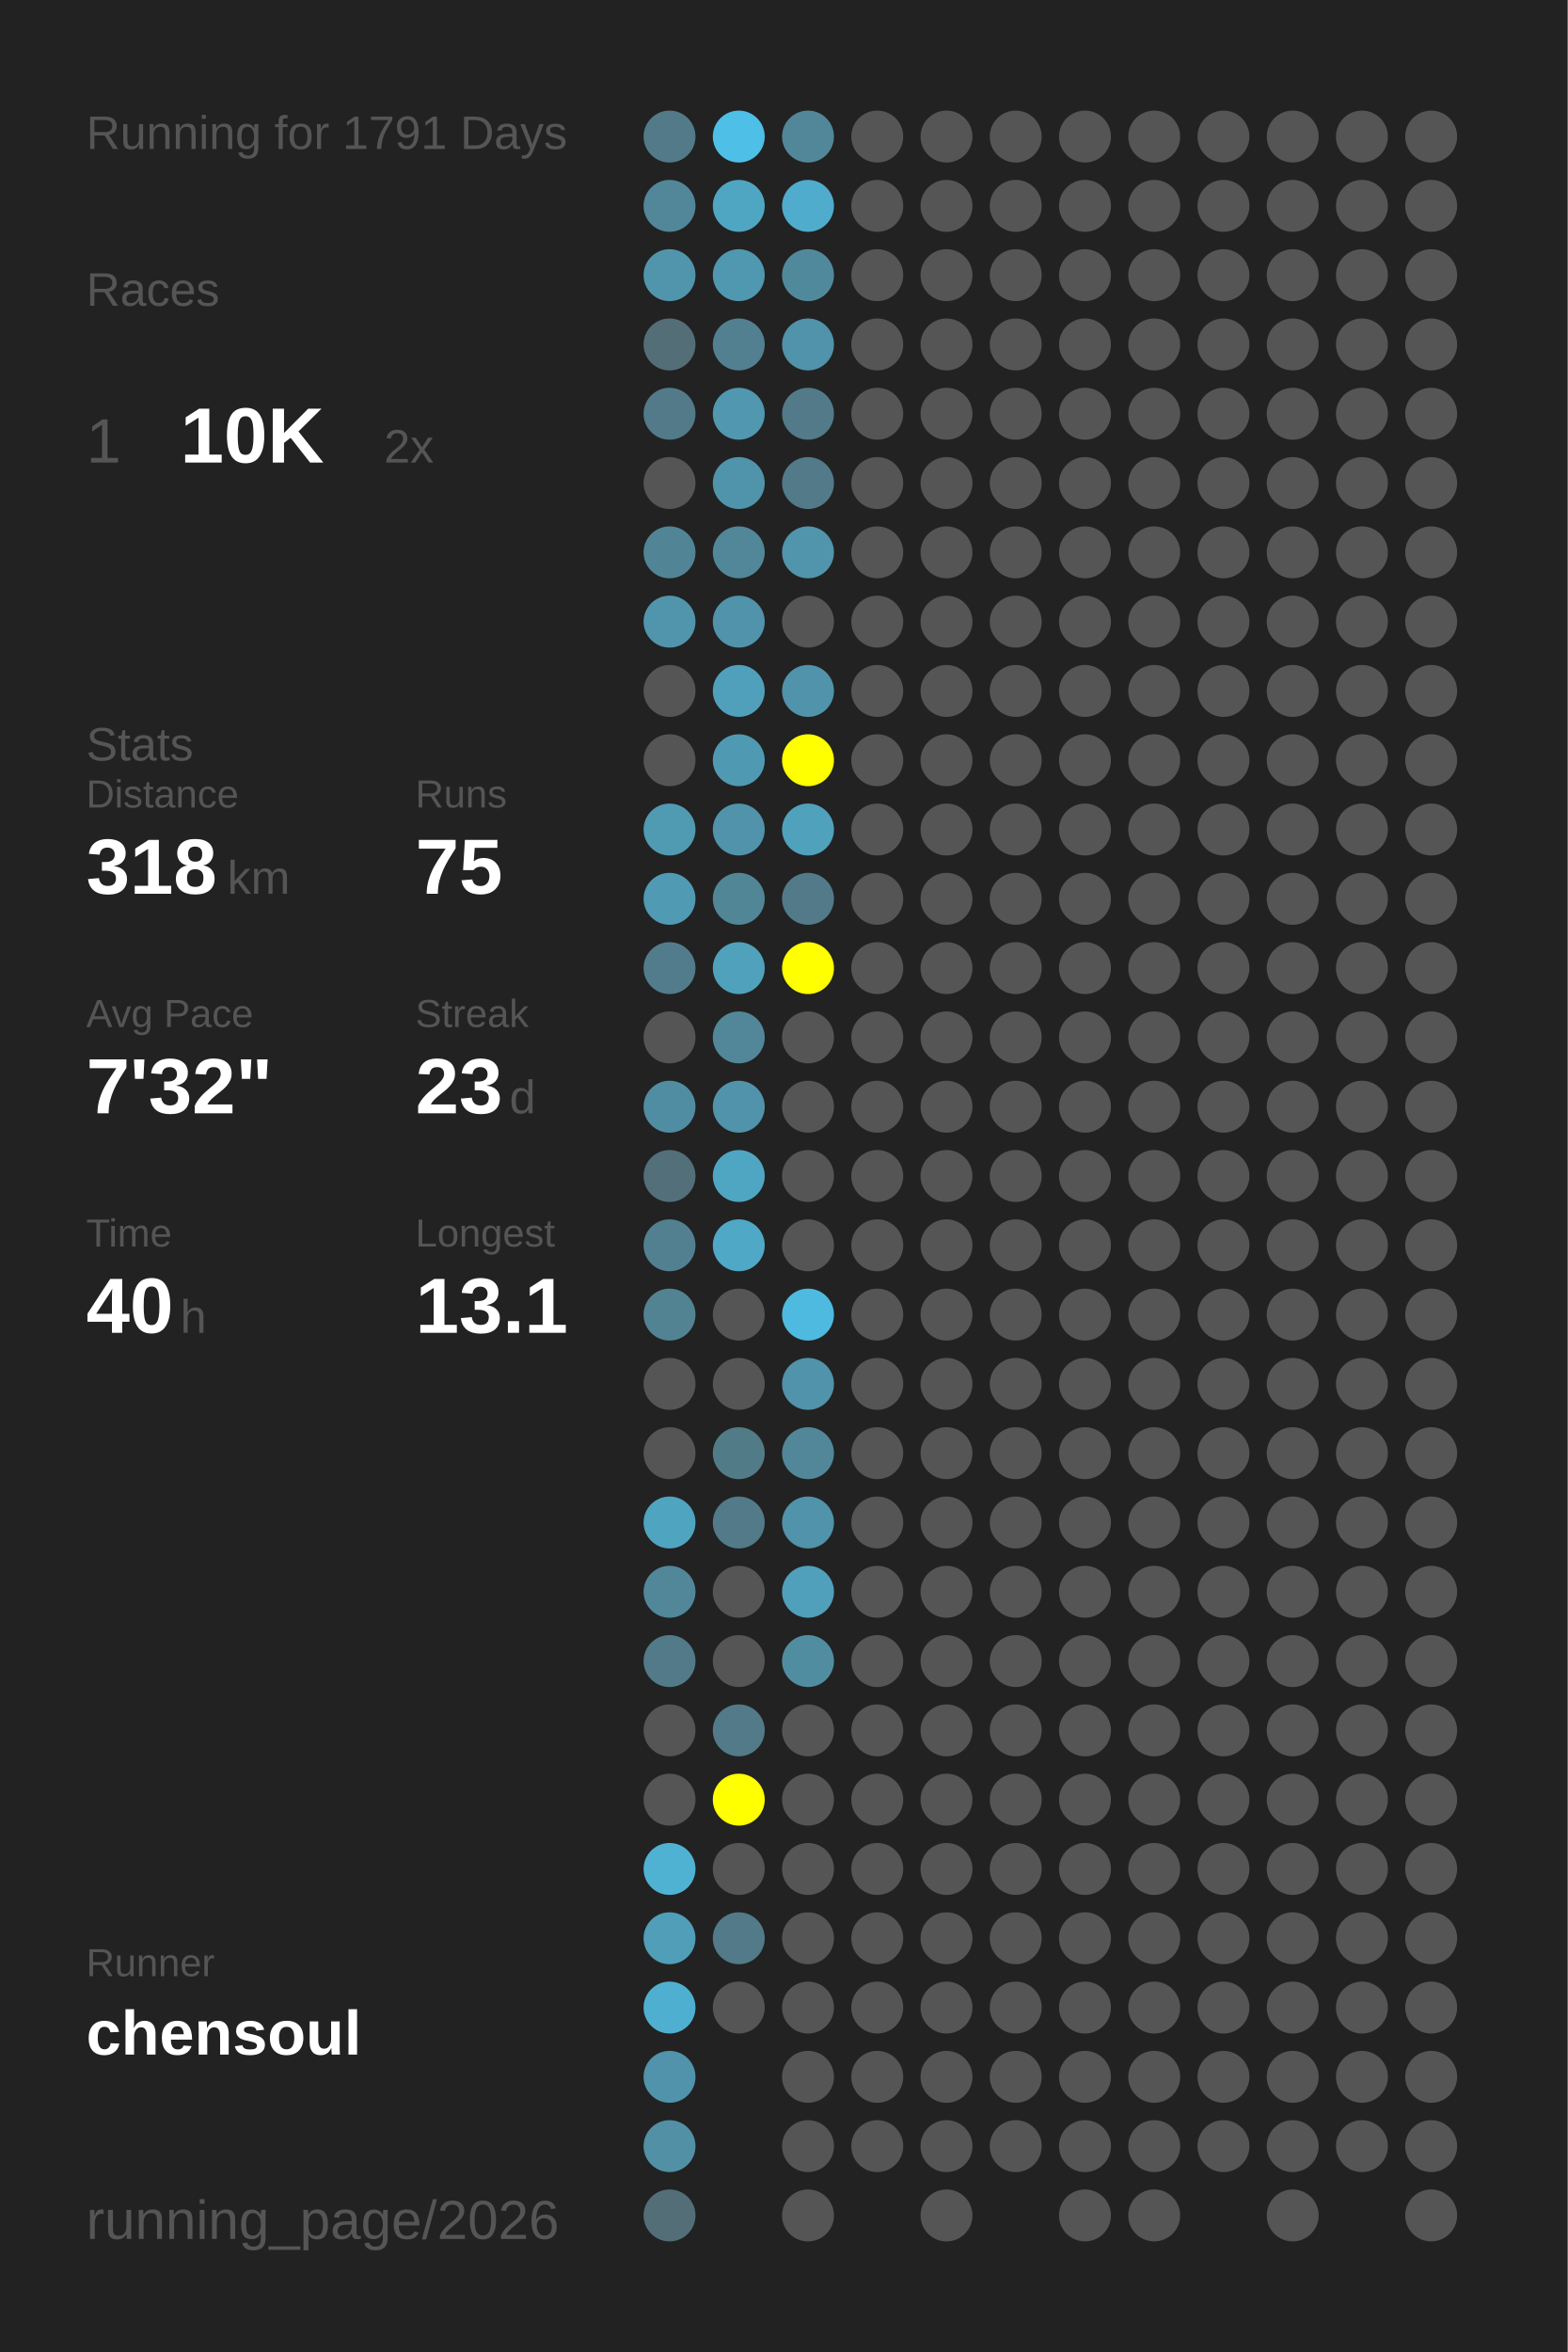
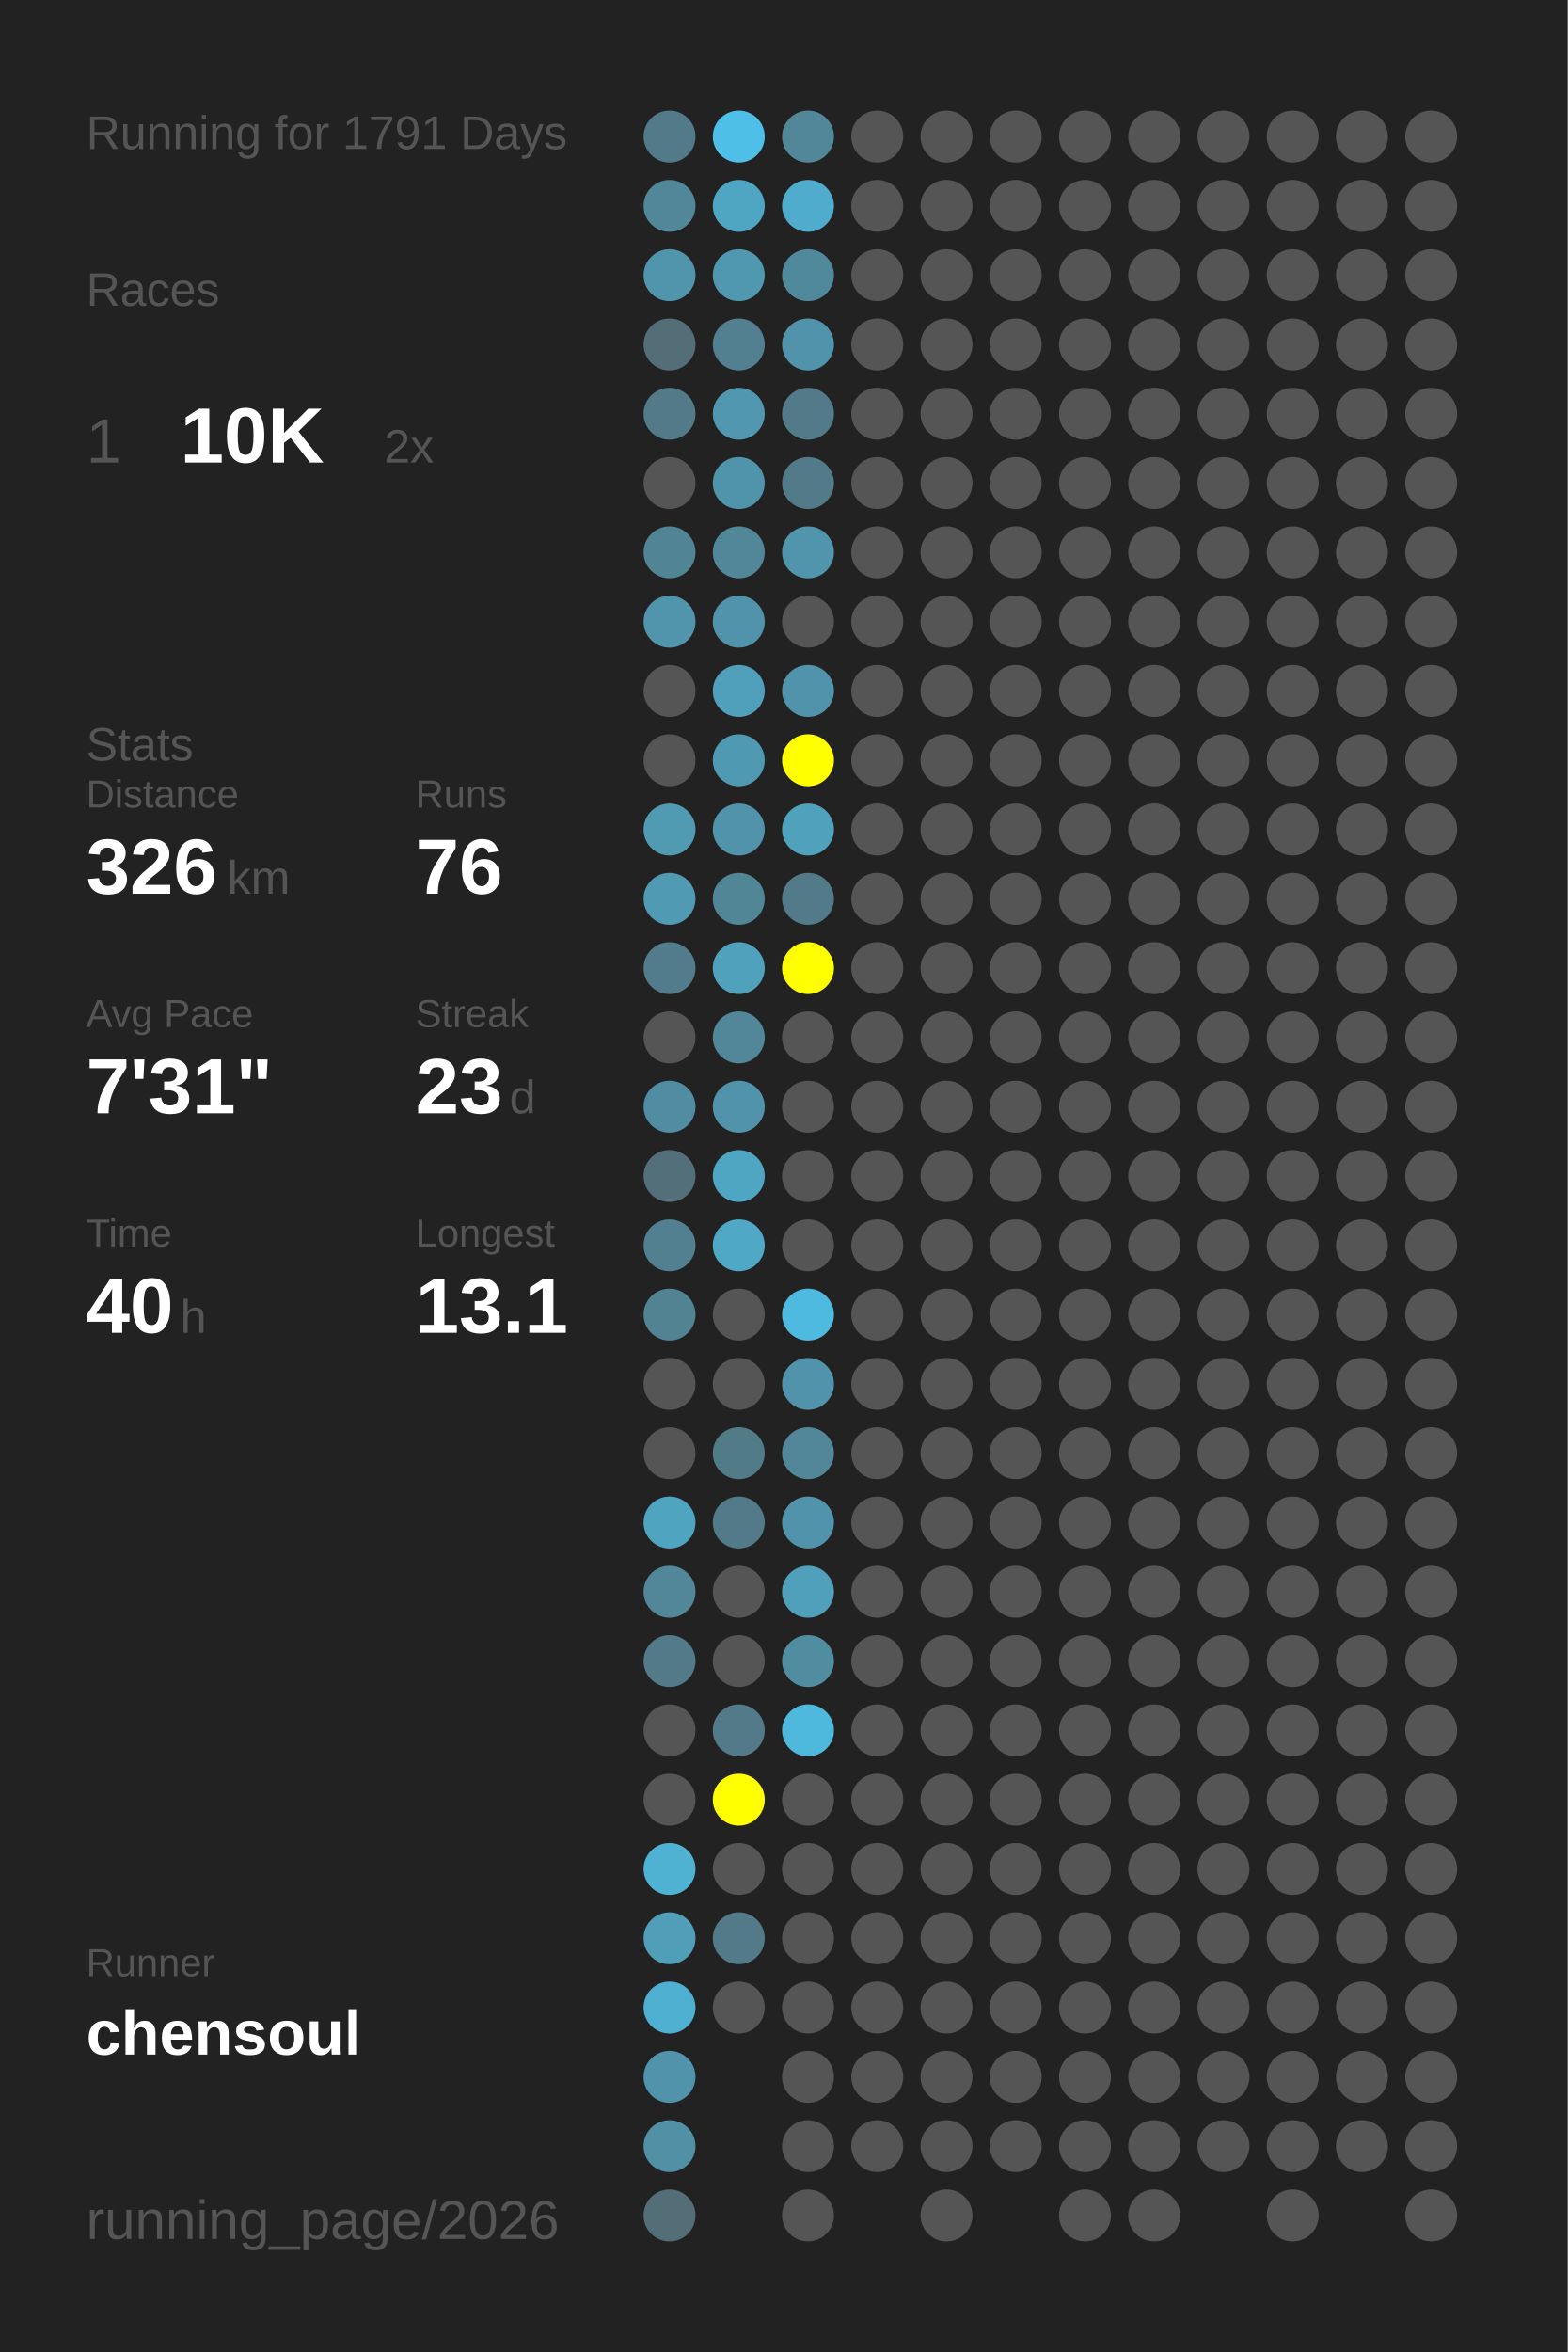
<svg xmlns="http://www.w3.org/2000/svg" baseProfile="full" height="300mm" version="1.1" viewBox="0,0,200,300" width="200mm">
  <defs />
  <rect fill="#222222" height="300" width="200" x="0" y="0" />
  <text fill="#555555" style="font-size:6px; font-family:Arial;" x="11" y="19">Running for 1791 Days</text>
  <text fill="#555555" style="font-size:6px; font-family:Arial;" x="11" y="39">Races</text>
  <text fill="#555555" style="font-size:8px; font-family:Arial;" x="11" y="59">1</text>
  <text fill="#FFFFFF" style="font-size:10px; font-family:Arial; font-weight:bold;" x="23" y="59">10K</text>
  <text fill="#555555" style="font-size:6px; font-family:Arial;" x="49" y="59">2x</text>
  <text fill="#555555" style="font-size:6px; font-family:Arial;" x="11" y="97">Stats</text>
  <text fill="#555555" style="font-size:5px; font-family:Arial;" x="11" y="103">Distance</text>
-   <text fill="#FFFFFF" style="font-size:10px; font-family:Arial; font-weight:bold;" x="11" y="114">318</text>
+   <text fill="#FFFFFF" style="font-size:10px; font-family:Arial; font-weight:bold;" x="11" y="114">326</text>
  <text fill="#555555" style="font-size:6px; font-family:Arial;" x="29" y="114">km</text>
  <text fill="#555555" style="font-size:5px; font-family:Arial;" x="53" y="103">Runs</text>
-   <text fill="#FFFFFF" style="font-size:10px; font-family:Arial; font-weight:bold;" x="53" y="114">75</text>
+   <text fill="#FFFFFF" style="font-size:10px; font-family:Arial; font-weight:bold;" x="53" y="114">76</text>
  <text fill="#555555" style="font-size:5px; font-family:Arial;" x="11" y="131">Avg Pace</text>
-   <text fill="#FFFFFF" style="font-size:10px; font-family:Arial; font-weight:bold;" x="11" y="142">7'32"</text>
+   <text fill="#FFFFFF" style="font-size:10px; font-family:Arial; font-weight:bold;" x="11" y="142">7'31"</text>
  <text fill="#555555" style="font-size:5px; font-family:Arial;" x="53" y="131">Streak</text>
  <text fill="#FFFFFF" style="font-size:10px; font-family:Arial; font-weight:bold;" x="53" y="142">23</text>
  <text fill="#555555" style="font-size:6px; font-family:Arial;" x="65" y="142">d</text>
  <text fill="#555555" style="font-size:5px; font-family:Arial;" x="11" y="159">Time</text>
  <text fill="#FFFFFF" style="font-size:10px; font-family:Arial; font-weight:bold;" x="11" y="170">40</text>
  <text fill="#555555" style="font-size:6px; font-family:Arial;" x="23" y="170">h</text>
  <text fill="#555555" style="font-size:5px; font-family:Arial;" x="53" y="159">Longest</text>
  <text fill="#FFFFFF" style="font-size:10px; font-family:Arial; font-weight:bold;" x="53" y="170">13.1</text>
  <text fill="#555555" style="font-size:5px; font-family:Arial;" x="11" y="252.065">Runner</text>
  <text fill="#FFFFFF" style="font-size:8px; font-family:Arial; font-weight:bold;" x="11" y="262.065">chensoul</text>
  <text fill="#555555" style="font-size:7px; font-family:Arial;" x="11" y="285.581">running_page/2026</text>
  <circle cx="85.417" cy="17.419" fill="#527a88" r="3.312" />
  <circle cx="85.417" cy="26.258" fill="#518799" r="3.312" />
  <circle cx="85.417" cy="35.097" fill="#5095ac" r="3.312" />
  <circle cx="85.417" cy="43.935" fill="#536e77" r="3.312" />
  <circle cx="85.417" cy="52.774" fill="#527a88" r="3.312" />
  <circle cx="85.417" cy="61.613" fill="#555555" r="3.312" />
  <circle cx="85.417" cy="70.452" fill="#518495" r="3.312" />
  <circle cx="85.417" cy="79.29" fill="#5095ac" r="3.312" />
  <circle cx="85.417" cy="88.129" fill="#555555" r="3.312" />
  <circle cx="85.417" cy="96.968" fill="#555555" r="3.312" />
  <circle cx="85.417" cy="105.806" fill="#509ab2" r="3.312" />
  <circle cx="85.417" cy="114.645" fill="#509ab3" r="3.312" />
  <circle cx="85.417" cy="123.484" fill="#527c8b" r="3.312" />
  <circle cx="85.417" cy="132.323" fill="#555555" r="3.312" />
  <circle cx="85.417" cy="141.161" fill="#518da2" r="3.312" />
  <circle cx="85.417" cy="150" fill="#536f79" r="3.312" />
  <circle cx="85.417" cy="158.839" fill="#528090" r="3.312" />
  <circle cx="85.417" cy="167.677" fill="#528393" r="3.312" />
  <circle cx="85.417" cy="176.516" fill="#555555" r="3.312" />
  <circle cx="85.417" cy="185.355" fill="#555555" r="3.312" />
  <circle cx="85.417" cy="194.194" fill="#4fa4c0" r="3.312" />
  <circle cx="85.417" cy="203.032" fill="#518799" r="3.312" />
  <circle cx="85.417" cy="211.871" fill="#527a88" r="3.312" />
  <circle cx="85.417" cy="220.71" fill="#555555" r="3.312" />
  <circle cx="85.417" cy="229.548" fill="#555555" r="3.312" />
  <circle cx="85.417" cy="238.387" fill="#4fb2d3" r="3.312" />
  <circle cx="85.417" cy="247.226" fill="#509eb8" r="3.312" />
  <circle cx="85.417" cy="256.065" fill="#4fafd0" r="3.312" />
  <circle cx="85.417" cy="264.903" fill="#5093aa" r="3.312" />
  <circle cx="85.417" cy="273.742" fill="#5190a5" r="3.312" />
  <circle cx="85.417" cy="282.581" fill="#536e77" r="3.312" />
  <circle cx="94.25" cy="17.419" fill="#4ebfe6" r="3.312" />
  <circle cx="94.25" cy="26.258" fill="#4fa6c3" r="3.312" />
  <circle cx="94.25" cy="35.097" fill="#5097b0" r="3.312" />
  <circle cx="94.25" cy="43.935" fill="#528090" r="3.312" />
  <circle cx="94.25" cy="52.774" fill="#5097af" r="3.312" />
  <circle cx="94.25" cy="61.613" fill="#5094ab" r="3.312" />
  <circle cx="94.25" cy="70.452" fill="#518799" r="3.312" />
  <circle cx="94.25" cy="79.29" fill="#5093aa" r="3.312" />
  <circle cx="94.25" cy="88.129" fill="#50a0bb" r="3.312" />
  <circle cx="94.25" cy="96.968" fill="#5099b2" r="3.312" />
  <circle cx="94.25" cy="105.806" fill="#5093aa" r="3.312" />
  <circle cx="94.25" cy="114.645" fill="#518697" r="3.312" />
  <circle cx="94.25" cy="123.484" fill="#50a1bc" r="3.312" />
  <circle cx="94.25" cy="132.323" fill="#518799" r="3.312" />
  <circle cx="94.25" cy="141.161" fill="#5093aa" r="3.312" />
  <circle cx="94.25" cy="150" fill="#4fa6c3" r="3.312" />
  <circle cx="94.25" cy="158.839" fill="#4fa8c6" r="3.312" />
  <circle cx="94.25" cy="167.677" fill="#555555" r="3.312" />
  <circle cx="94.25" cy="176.516" fill="#555555" r="3.312" />
  <circle cx="94.25" cy="185.355" fill="#527b88" r="3.312" />
  <circle cx="94.25" cy="194.194" fill="#527a88" r="3.312" />
  <circle cx="94.25" cy="203.032" fill="#555555" r="3.312" />
  <circle cx="94.25" cy="211.871" fill="#555555" r="3.312" />
  <circle cx="94.25" cy="220.71" fill="#527a88" r="3.312" />
  <circle cx="94.25" cy="229.548" fill="#FFFF00" r="3.312" />
  <circle cx="94.25" cy="238.387" fill="#555555" r="3.312" />
  <circle cx="94.25" cy="247.226" fill="#527a88" r="3.312" />
  <circle cx="94.25" cy="256.065" fill="#555555" r="3.312" />
  <circle cx="103.083" cy="17.419" fill="#518799" r="3.312" />
  <circle cx="103.083" cy="26.258" fill="#4faccc" r="3.312" />
  <circle cx="103.083" cy="35.097" fill="#51899c" r="3.312" />
  <circle cx="103.083" cy="43.935" fill="#5093aa" r="3.312" />
  <circle cx="103.083" cy="52.774" fill="#527a88" r="3.312" />
  <circle cx="103.083" cy="61.613" fill="#527a88" r="3.312" />
  <circle cx="103.083" cy="70.452" fill="#5095ac" r="3.312" />
  <circle cx="103.083" cy="79.29" fill="#555555" r="3.312" />
  <circle cx="103.083" cy="88.129" fill="#5093aa" r="3.312" />
  <circle cx="103.083" cy="96.968" fill="#FFFF00" r="3.312" />
  <circle cx="103.083" cy="105.806" fill="#50a1bc" r="3.312" />
  <circle cx="103.083" cy="114.645" fill="#527a88" r="3.312" />
  <circle cx="103.083" cy="123.484" fill="#FFFF00" r="3.312" />
  <circle cx="103.083" cy="132.323" fill="#555555" r="3.312" />
  <circle cx="103.083" cy="141.161" fill="#555555" r="3.312" />
  <circle cx="103.083" cy="150" fill="#555555" r="3.312" />
  <circle cx="103.083" cy="158.839" fill="#555555" r="3.312" />
  <circle cx="103.083" cy="167.677" fill="#4ebadf" r="3.312" />
  <circle cx="103.083" cy="176.516" fill="#5093aa" r="3.312" />
  <circle cx="103.083" cy="185.355" fill="#518799" r="3.312" />
  <circle cx="103.083" cy="194.194" fill="#5093aa" r="3.312" />
  <circle cx="103.083" cy="203.032" fill="#50a0bb" r="3.312" />
  <circle cx="103.083" cy="211.871" fill="#518da1" r="3.312" />
-   <circle cx="103.083" cy="220.71" fill="#555555" r="3.312" />
+   <circle cx="103.083" cy="220.71" fill="#4eb9dd" r="3.312" />
  <circle cx="103.083" cy="229.548" fill="#555555" r="3.312" />
  <circle cx="103.083" cy="238.387" fill="#555555" r="3.312" />
  <circle cx="103.083" cy="247.226" fill="#555555" r="3.312" />
  <circle cx="103.083" cy="256.065" fill="#555555" r="3.312" />
  <circle cx="103.083" cy="264.903" fill="#555555" r="3.312" />
  <circle cx="103.083" cy="273.742" fill="#555555" r="3.312" />
  <circle cx="103.083" cy="282.581" fill="#555555" r="3.312" />
  <circle cx="111.917" cy="17.419" fill="#555555" r="3.312" />
  <circle cx="111.917" cy="26.258" fill="#555555" r="3.312" />
  <circle cx="111.917" cy="35.097" fill="#555555" r="3.312" />
  <circle cx="111.917" cy="43.935" fill="#555555" r="3.312" />
  <circle cx="111.917" cy="52.774" fill="#555555" r="3.312" />
  <circle cx="111.917" cy="61.613" fill="#555555" r="3.312" />
  <circle cx="111.917" cy="70.452" fill="#555555" r="3.312" />
  <circle cx="111.917" cy="79.29" fill="#555555" r="3.312" />
  <circle cx="111.917" cy="88.129" fill="#555555" r="3.312" />
  <circle cx="111.917" cy="96.968" fill="#555555" r="3.312" />
  <circle cx="111.917" cy="105.806" fill="#555555" r="3.312" />
  <circle cx="111.917" cy="114.645" fill="#555555" r="3.312" />
  <circle cx="111.917" cy="123.484" fill="#555555" r="3.312" />
  <circle cx="111.917" cy="132.323" fill="#555555" r="3.312" />
  <circle cx="111.917" cy="141.161" fill="#555555" r="3.312" />
  <circle cx="111.917" cy="150" fill="#555555" r="3.312" />
  <circle cx="111.917" cy="158.839" fill="#555555" r="3.312" />
  <circle cx="111.917" cy="167.677" fill="#555555" r="3.312" />
  <circle cx="111.917" cy="176.516" fill="#555555" r="3.312" />
  <circle cx="111.917" cy="185.355" fill="#555555" r="3.312" />
  <circle cx="111.917" cy="194.194" fill="#555555" r="3.312" />
  <circle cx="111.917" cy="203.032" fill="#555555" r="3.312" />
  <circle cx="111.917" cy="211.871" fill="#555555" r="3.312" />
  <circle cx="111.917" cy="220.71" fill="#555555" r="3.312" />
  <circle cx="111.917" cy="229.548" fill="#555555" r="3.312" />
  <circle cx="111.917" cy="238.387" fill="#555555" r="3.312" />
  <circle cx="111.917" cy="247.226" fill="#555555" r="3.312" />
  <circle cx="111.917" cy="256.065" fill="#555555" r="3.312" />
  <circle cx="111.917" cy="264.903" fill="#555555" r="3.312" />
  <circle cx="111.917" cy="273.742" fill="#555555" r="3.312" />
  <circle cx="120.75" cy="17.419" fill="#555555" r="3.312" />
  <circle cx="120.75" cy="26.258" fill="#555555" r="3.312" />
  <circle cx="120.75" cy="35.097" fill="#555555" r="3.312" />
  <circle cx="120.75" cy="43.935" fill="#555555" r="3.312" />
  <circle cx="120.75" cy="52.774" fill="#555555" r="3.312" />
  <circle cx="120.75" cy="61.613" fill="#555555" r="3.312" />
  <circle cx="120.75" cy="70.452" fill="#555555" r="3.312" />
  <circle cx="120.75" cy="79.29" fill="#555555" r="3.312" />
  <circle cx="120.75" cy="88.129" fill="#555555" r="3.312" />
  <circle cx="120.75" cy="96.968" fill="#555555" r="3.312" />
  <circle cx="120.75" cy="105.806" fill="#555555" r="3.312" />
  <circle cx="120.75" cy="114.645" fill="#555555" r="3.312" />
  <circle cx="120.75" cy="123.484" fill="#555555" r="3.312" />
  <circle cx="120.75" cy="132.323" fill="#555555" r="3.312" />
  <circle cx="120.75" cy="141.161" fill="#555555" r="3.312" />
  <circle cx="120.75" cy="150" fill="#555555" r="3.312" />
  <circle cx="120.75" cy="158.839" fill="#555555" r="3.312" />
  <circle cx="120.75" cy="167.677" fill="#555555" r="3.312" />
  <circle cx="120.75" cy="176.516" fill="#555555" r="3.312" />
  <circle cx="120.75" cy="185.355" fill="#555555" r="3.312" />
  <circle cx="120.75" cy="194.194" fill="#555555" r="3.312" />
  <circle cx="120.75" cy="203.032" fill="#555555" r="3.312" />
  <circle cx="120.75" cy="211.871" fill="#555555" r="3.312" />
  <circle cx="120.75" cy="220.71" fill="#555555" r="3.312" />
  <circle cx="120.75" cy="229.548" fill="#555555" r="3.312" />
  <circle cx="120.75" cy="238.387" fill="#555555" r="3.312" />
  <circle cx="120.75" cy="247.226" fill="#555555" r="3.312" />
  <circle cx="120.75" cy="256.065" fill="#555555" r="3.312" />
  <circle cx="120.75" cy="264.903" fill="#555555" r="3.312" />
  <circle cx="120.75" cy="273.742" fill="#555555" r="3.312" />
  <circle cx="120.75" cy="282.581" fill="#555555" r="3.312" />
  <circle cx="129.583" cy="17.419" fill="#555555" r="3.312" />
  <circle cx="129.583" cy="26.258" fill="#555555" r="3.312" />
  <circle cx="129.583" cy="35.097" fill="#555555" r="3.312" />
  <circle cx="129.583" cy="43.935" fill="#555555" r="3.312" />
  <circle cx="129.583" cy="52.774" fill="#555555" r="3.312" />
  <circle cx="129.583" cy="61.613" fill="#555555" r="3.312" />
  <circle cx="129.583" cy="70.452" fill="#555555" r="3.312" />
  <circle cx="129.583" cy="79.29" fill="#555555" r="3.312" />
  <circle cx="129.583" cy="88.129" fill="#555555" r="3.312" />
  <circle cx="129.583" cy="96.968" fill="#555555" r="3.312" />
  <circle cx="129.583" cy="105.806" fill="#555555" r="3.312" />
  <circle cx="129.583" cy="114.645" fill="#555555" r="3.312" />
  <circle cx="129.583" cy="123.484" fill="#555555" r="3.312" />
  <circle cx="129.583" cy="132.323" fill="#555555" r="3.312" />
  <circle cx="129.583" cy="141.161" fill="#555555" r="3.312" />
  <circle cx="129.583" cy="150" fill="#555555" r="3.312" />
  <circle cx="129.583" cy="158.839" fill="#555555" r="3.312" />
  <circle cx="129.583" cy="167.677" fill="#555555" r="3.312" />
  <circle cx="129.583" cy="176.516" fill="#555555" r="3.312" />
  <circle cx="129.583" cy="185.355" fill="#555555" r="3.312" />
  <circle cx="129.583" cy="194.194" fill="#555555" r="3.312" />
  <circle cx="129.583" cy="203.032" fill="#555555" r="3.312" />
  <circle cx="129.583" cy="211.871" fill="#555555" r="3.312" />
  <circle cx="129.583" cy="220.71" fill="#555555" r="3.312" />
  <circle cx="129.583" cy="229.548" fill="#555555" r="3.312" />
  <circle cx="129.583" cy="238.387" fill="#555555" r="3.312" />
  <circle cx="129.583" cy="247.226" fill="#555555" r="3.312" />
  <circle cx="129.583" cy="256.065" fill="#555555" r="3.312" />
  <circle cx="129.583" cy="264.903" fill="#555555" r="3.312" />
  <circle cx="129.583" cy="273.742" fill="#555555" r="3.312" />
  <circle cx="138.417" cy="17.419" fill="#555555" r="3.312" />
  <circle cx="138.417" cy="26.258" fill="#555555" r="3.312" />
  <circle cx="138.417" cy="35.097" fill="#555555" r="3.312" />
  <circle cx="138.417" cy="43.935" fill="#555555" r="3.312" />
  <circle cx="138.417" cy="52.774" fill="#555555" r="3.312" />
  <circle cx="138.417" cy="61.613" fill="#555555" r="3.312" />
  <circle cx="138.417" cy="70.452" fill="#555555" r="3.312" />
  <circle cx="138.417" cy="79.29" fill="#555555" r="3.312" />
  <circle cx="138.417" cy="88.129" fill="#555555" r="3.312" />
  <circle cx="138.417" cy="96.968" fill="#555555" r="3.312" />
  <circle cx="138.417" cy="105.806" fill="#555555" r="3.312" />
  <circle cx="138.417" cy="114.645" fill="#555555" r="3.312" />
  <circle cx="138.417" cy="123.484" fill="#555555" r="3.312" />
  <circle cx="138.417" cy="132.323" fill="#555555" r="3.312" />
  <circle cx="138.417" cy="141.161" fill="#555555" r="3.312" />
  <circle cx="138.417" cy="150" fill="#555555" r="3.312" />
  <circle cx="138.417" cy="158.839" fill="#555555" r="3.312" />
  <circle cx="138.417" cy="167.677" fill="#555555" r="3.312" />
  <circle cx="138.417" cy="176.516" fill="#555555" r="3.312" />
  <circle cx="138.417" cy="185.355" fill="#555555" r="3.312" />
  <circle cx="138.417" cy="194.194" fill="#555555" r="3.312" />
  <circle cx="138.417" cy="203.032" fill="#555555" r="3.312" />
  <circle cx="138.417" cy="211.871" fill="#555555" r="3.312" />
  <circle cx="138.417" cy="220.71" fill="#555555" r="3.312" />
  <circle cx="138.417" cy="229.548" fill="#555555" r="3.312" />
  <circle cx="138.417" cy="238.387" fill="#555555" r="3.312" />
  <circle cx="138.417" cy="247.226" fill="#555555" r="3.312" />
  <circle cx="138.417" cy="256.065" fill="#555555" r="3.312" />
  <circle cx="138.417" cy="264.903" fill="#555555" r="3.312" />
  <circle cx="138.417" cy="273.742" fill="#555555" r="3.312" />
  <circle cx="138.417" cy="282.581" fill="#555555" r="3.312" />
  <circle cx="147.25" cy="17.419" fill="#555555" r="3.312" />
  <circle cx="147.25" cy="26.258" fill="#555555" r="3.312" />
  <circle cx="147.25" cy="35.097" fill="#555555" r="3.312" />
  <circle cx="147.25" cy="43.935" fill="#555555" r="3.312" />
  <circle cx="147.25" cy="52.774" fill="#555555" r="3.312" />
  <circle cx="147.25" cy="61.613" fill="#555555" r="3.312" />
  <circle cx="147.25" cy="70.452" fill="#555555" r="3.312" />
  <circle cx="147.25" cy="79.29" fill="#555555" r="3.312" />
  <circle cx="147.25" cy="88.129" fill="#555555" r="3.312" />
  <circle cx="147.25" cy="96.968" fill="#555555" r="3.312" />
  <circle cx="147.25" cy="105.806" fill="#555555" r="3.312" />
  <circle cx="147.25" cy="114.645" fill="#555555" r="3.312" />
  <circle cx="147.25" cy="123.484" fill="#555555" r="3.312" />
  <circle cx="147.25" cy="132.323" fill="#555555" r="3.312" />
  <circle cx="147.25" cy="141.161" fill="#555555" r="3.312" />
  <circle cx="147.25" cy="150" fill="#555555" r="3.312" />
  <circle cx="147.25" cy="158.839" fill="#555555" r="3.312" />
  <circle cx="147.25" cy="167.677" fill="#555555" r="3.312" />
  <circle cx="147.25" cy="176.516" fill="#555555" r="3.312" />
  <circle cx="147.25" cy="185.355" fill="#555555" r="3.312" />
  <circle cx="147.25" cy="194.194" fill="#555555" r="3.312" />
  <circle cx="147.25" cy="203.032" fill="#555555" r="3.312" />
  <circle cx="147.25" cy="211.871" fill="#555555" r="3.312" />
  <circle cx="147.25" cy="220.71" fill="#555555" r="3.312" />
  <circle cx="147.25" cy="229.548" fill="#555555" r="3.312" />
  <circle cx="147.25" cy="238.387" fill="#555555" r="3.312" />
  <circle cx="147.25" cy="247.226" fill="#555555" r="3.312" />
  <circle cx="147.25" cy="256.065" fill="#555555" r="3.312" />
  <circle cx="147.25" cy="264.903" fill="#555555" r="3.312" />
  <circle cx="147.25" cy="273.742" fill="#555555" r="3.312" />
  <circle cx="147.25" cy="282.581" fill="#555555" r="3.312" />
  <circle cx="156.083" cy="17.419" fill="#555555" r="3.312" />
  <circle cx="156.083" cy="26.258" fill="#555555" r="3.312" />
  <circle cx="156.083" cy="35.097" fill="#555555" r="3.312" />
  <circle cx="156.083" cy="43.935" fill="#555555" r="3.312" />
  <circle cx="156.083" cy="52.774" fill="#555555" r="3.312" />
  <circle cx="156.083" cy="61.613" fill="#555555" r="3.312" />
  <circle cx="156.083" cy="70.452" fill="#555555" r="3.312" />
  <circle cx="156.083" cy="79.29" fill="#555555" r="3.312" />
  <circle cx="156.083" cy="88.129" fill="#555555" r="3.312" />
  <circle cx="156.083" cy="96.968" fill="#555555" r="3.312" />
  <circle cx="156.083" cy="105.806" fill="#555555" r="3.312" />
  <circle cx="156.083" cy="114.645" fill="#555555" r="3.312" />
  <circle cx="156.083" cy="123.484" fill="#555555" r="3.312" />
  <circle cx="156.083" cy="132.323" fill="#555555" r="3.312" />
  <circle cx="156.083" cy="141.161" fill="#555555" r="3.312" />
  <circle cx="156.083" cy="150" fill="#555555" r="3.312" />
  <circle cx="156.083" cy="158.839" fill="#555555" r="3.312" />
  <circle cx="156.083" cy="167.677" fill="#555555" r="3.312" />
  <circle cx="156.083" cy="176.516" fill="#555555" r="3.312" />
  <circle cx="156.083" cy="185.355" fill="#555555" r="3.312" />
  <circle cx="156.083" cy="194.194" fill="#555555" r="3.312" />
  <circle cx="156.083" cy="203.032" fill="#555555" r="3.312" />
  <circle cx="156.083" cy="211.871" fill="#555555" r="3.312" />
  <circle cx="156.083" cy="220.71" fill="#555555" r="3.312" />
  <circle cx="156.083" cy="229.548" fill="#555555" r="3.312" />
  <circle cx="156.083" cy="238.387" fill="#555555" r="3.312" />
  <circle cx="156.083" cy="247.226" fill="#555555" r="3.312" />
  <circle cx="156.083" cy="256.065" fill="#555555" r="3.312" />
  <circle cx="156.083" cy="264.903" fill="#555555" r="3.312" />
  <circle cx="156.083" cy="273.742" fill="#555555" r="3.312" />
  <circle cx="164.917" cy="17.419" fill="#555555" r="3.312" />
  <circle cx="164.917" cy="26.258" fill="#555555" r="3.312" />
  <circle cx="164.917" cy="35.097" fill="#555555" r="3.312" />
  <circle cx="164.917" cy="43.935" fill="#555555" r="3.312" />
  <circle cx="164.917" cy="52.774" fill="#555555" r="3.312" />
  <circle cx="164.917" cy="61.613" fill="#555555" r="3.312" />
  <circle cx="164.917" cy="70.452" fill="#555555" r="3.312" />
  <circle cx="164.917" cy="79.29" fill="#555555" r="3.312" />
  <circle cx="164.917" cy="88.129" fill="#555555" r="3.312" />
  <circle cx="164.917" cy="96.968" fill="#555555" r="3.312" />
  <circle cx="164.917" cy="105.806" fill="#555555" r="3.312" />
  <circle cx="164.917" cy="114.645" fill="#555555" r="3.312" />
  <circle cx="164.917" cy="123.484" fill="#555555" r="3.312" />
  <circle cx="164.917" cy="132.323" fill="#555555" r="3.312" />
  <circle cx="164.917" cy="141.161" fill="#555555" r="3.312" />
  <circle cx="164.917" cy="150" fill="#555555" r="3.312" />
  <circle cx="164.917" cy="158.839" fill="#555555" r="3.312" />
  <circle cx="164.917" cy="167.677" fill="#555555" r="3.312" />
  <circle cx="164.917" cy="176.516" fill="#555555" r="3.312" />
  <circle cx="164.917" cy="185.355" fill="#555555" r="3.312" />
  <circle cx="164.917" cy="194.194" fill="#555555" r="3.312" />
  <circle cx="164.917" cy="203.032" fill="#555555" r="3.312" />
  <circle cx="164.917" cy="211.871" fill="#555555" r="3.312" />
  <circle cx="164.917" cy="220.71" fill="#555555" r="3.312" />
  <circle cx="164.917" cy="229.548" fill="#555555" r="3.312" />
  <circle cx="164.917" cy="238.387" fill="#555555" r="3.312" />
  <circle cx="164.917" cy="247.226" fill="#555555" r="3.312" />
  <circle cx="164.917" cy="256.065" fill="#555555" r="3.312" />
  <circle cx="164.917" cy="264.903" fill="#555555" r="3.312" />
  <circle cx="164.917" cy="273.742" fill="#555555" r="3.312" />
  <circle cx="164.917" cy="282.581" fill="#555555" r="3.312" />
  <circle cx="173.75" cy="17.419" fill="#555555" r="3.312" />
  <circle cx="173.75" cy="26.258" fill="#555555" r="3.312" />
  <circle cx="173.75" cy="35.097" fill="#555555" r="3.312" />
  <circle cx="173.75" cy="43.935" fill="#555555" r="3.312" />
  <circle cx="173.75" cy="52.774" fill="#555555" r="3.312" />
  <circle cx="173.75" cy="61.613" fill="#555555" r="3.312" />
  <circle cx="173.75" cy="70.452" fill="#555555" r="3.312" />
  <circle cx="173.75" cy="79.29" fill="#555555" r="3.312" />
  <circle cx="173.75" cy="88.129" fill="#555555" r="3.312" />
  <circle cx="173.75" cy="96.968" fill="#555555" r="3.312" />
  <circle cx="173.75" cy="105.806" fill="#555555" r="3.312" />
  <circle cx="173.75" cy="114.645" fill="#555555" r="3.312" />
  <circle cx="173.75" cy="123.484" fill="#555555" r="3.312" />
  <circle cx="173.75" cy="132.323" fill="#555555" r="3.312" />
  <circle cx="173.75" cy="141.161" fill="#555555" r="3.312" />
  <circle cx="173.75" cy="150" fill="#555555" r="3.312" />
  <circle cx="173.75" cy="158.839" fill="#555555" r="3.312" />
  <circle cx="173.75" cy="167.677" fill="#555555" r="3.312" />
  <circle cx="173.75" cy="176.516" fill="#555555" r="3.312" />
  <circle cx="173.75" cy="185.355" fill="#555555" r="3.312" />
  <circle cx="173.75" cy="194.194" fill="#555555" r="3.312" />
  <circle cx="173.75" cy="203.032" fill="#555555" r="3.312" />
  <circle cx="173.75" cy="211.871" fill="#555555" r="3.312" />
  <circle cx="173.75" cy="220.71" fill="#555555" r="3.312" />
  <circle cx="173.75" cy="229.548" fill="#555555" r="3.312" />
  <circle cx="173.75" cy="238.387" fill="#555555" r="3.312" />
  <circle cx="173.75" cy="247.226" fill="#555555" r="3.312" />
  <circle cx="173.75" cy="256.065" fill="#555555" r="3.312" />
  <circle cx="173.75" cy="264.903" fill="#555555" r="3.312" />
  <circle cx="173.75" cy="273.742" fill="#555555" r="3.312" />
  <circle cx="182.583" cy="17.419" fill="#555555" r="3.312" />
  <circle cx="182.583" cy="26.258" fill="#555555" r="3.312" />
  <circle cx="182.583" cy="35.097" fill="#555555" r="3.312" />
  <circle cx="182.583" cy="43.935" fill="#555555" r="3.312" />
  <circle cx="182.583" cy="52.774" fill="#555555" r="3.312" />
  <circle cx="182.583" cy="61.613" fill="#555555" r="3.312" />
  <circle cx="182.583" cy="70.452" fill="#555555" r="3.312" />
  <circle cx="182.583" cy="79.29" fill="#555555" r="3.312" />
  <circle cx="182.583" cy="88.129" fill="#555555" r="3.312" />
  <circle cx="182.583" cy="96.968" fill="#555555" r="3.312" />
  <circle cx="182.583" cy="105.806" fill="#555555" r="3.312" />
  <circle cx="182.583" cy="114.645" fill="#555555" r="3.312" />
  <circle cx="182.583" cy="123.484" fill="#555555" r="3.312" />
  <circle cx="182.583" cy="132.323" fill="#555555" r="3.312" />
  <circle cx="182.583" cy="141.161" fill="#555555" r="3.312" />
  <circle cx="182.583" cy="150" fill="#555555" r="3.312" />
  <circle cx="182.583" cy="158.839" fill="#555555" r="3.312" />
  <circle cx="182.583" cy="167.677" fill="#555555" r="3.312" />
  <circle cx="182.583" cy="176.516" fill="#555555" r="3.312" />
  <circle cx="182.583" cy="185.355" fill="#555555" r="3.312" />
  <circle cx="182.583" cy="194.194" fill="#555555" r="3.312" />
  <circle cx="182.583" cy="203.032" fill="#555555" r="3.312" />
  <circle cx="182.583" cy="211.871" fill="#555555" r="3.312" />
  <circle cx="182.583" cy="220.71" fill="#555555" r="3.312" />
  <circle cx="182.583" cy="229.548" fill="#555555" r="3.312" />
  <circle cx="182.583" cy="238.387" fill="#555555" r="3.312" />
  <circle cx="182.583" cy="247.226" fill="#555555" r="3.312" />
  <circle cx="182.583" cy="256.065" fill="#555555" r="3.312" />
  <circle cx="182.583" cy="264.903" fill="#555555" r="3.312" />
  <circle cx="182.583" cy="273.742" fill="#555555" r="3.312" />
  <circle cx="182.583" cy="282.581" fill="#555555" r="3.312" />
</svg>
